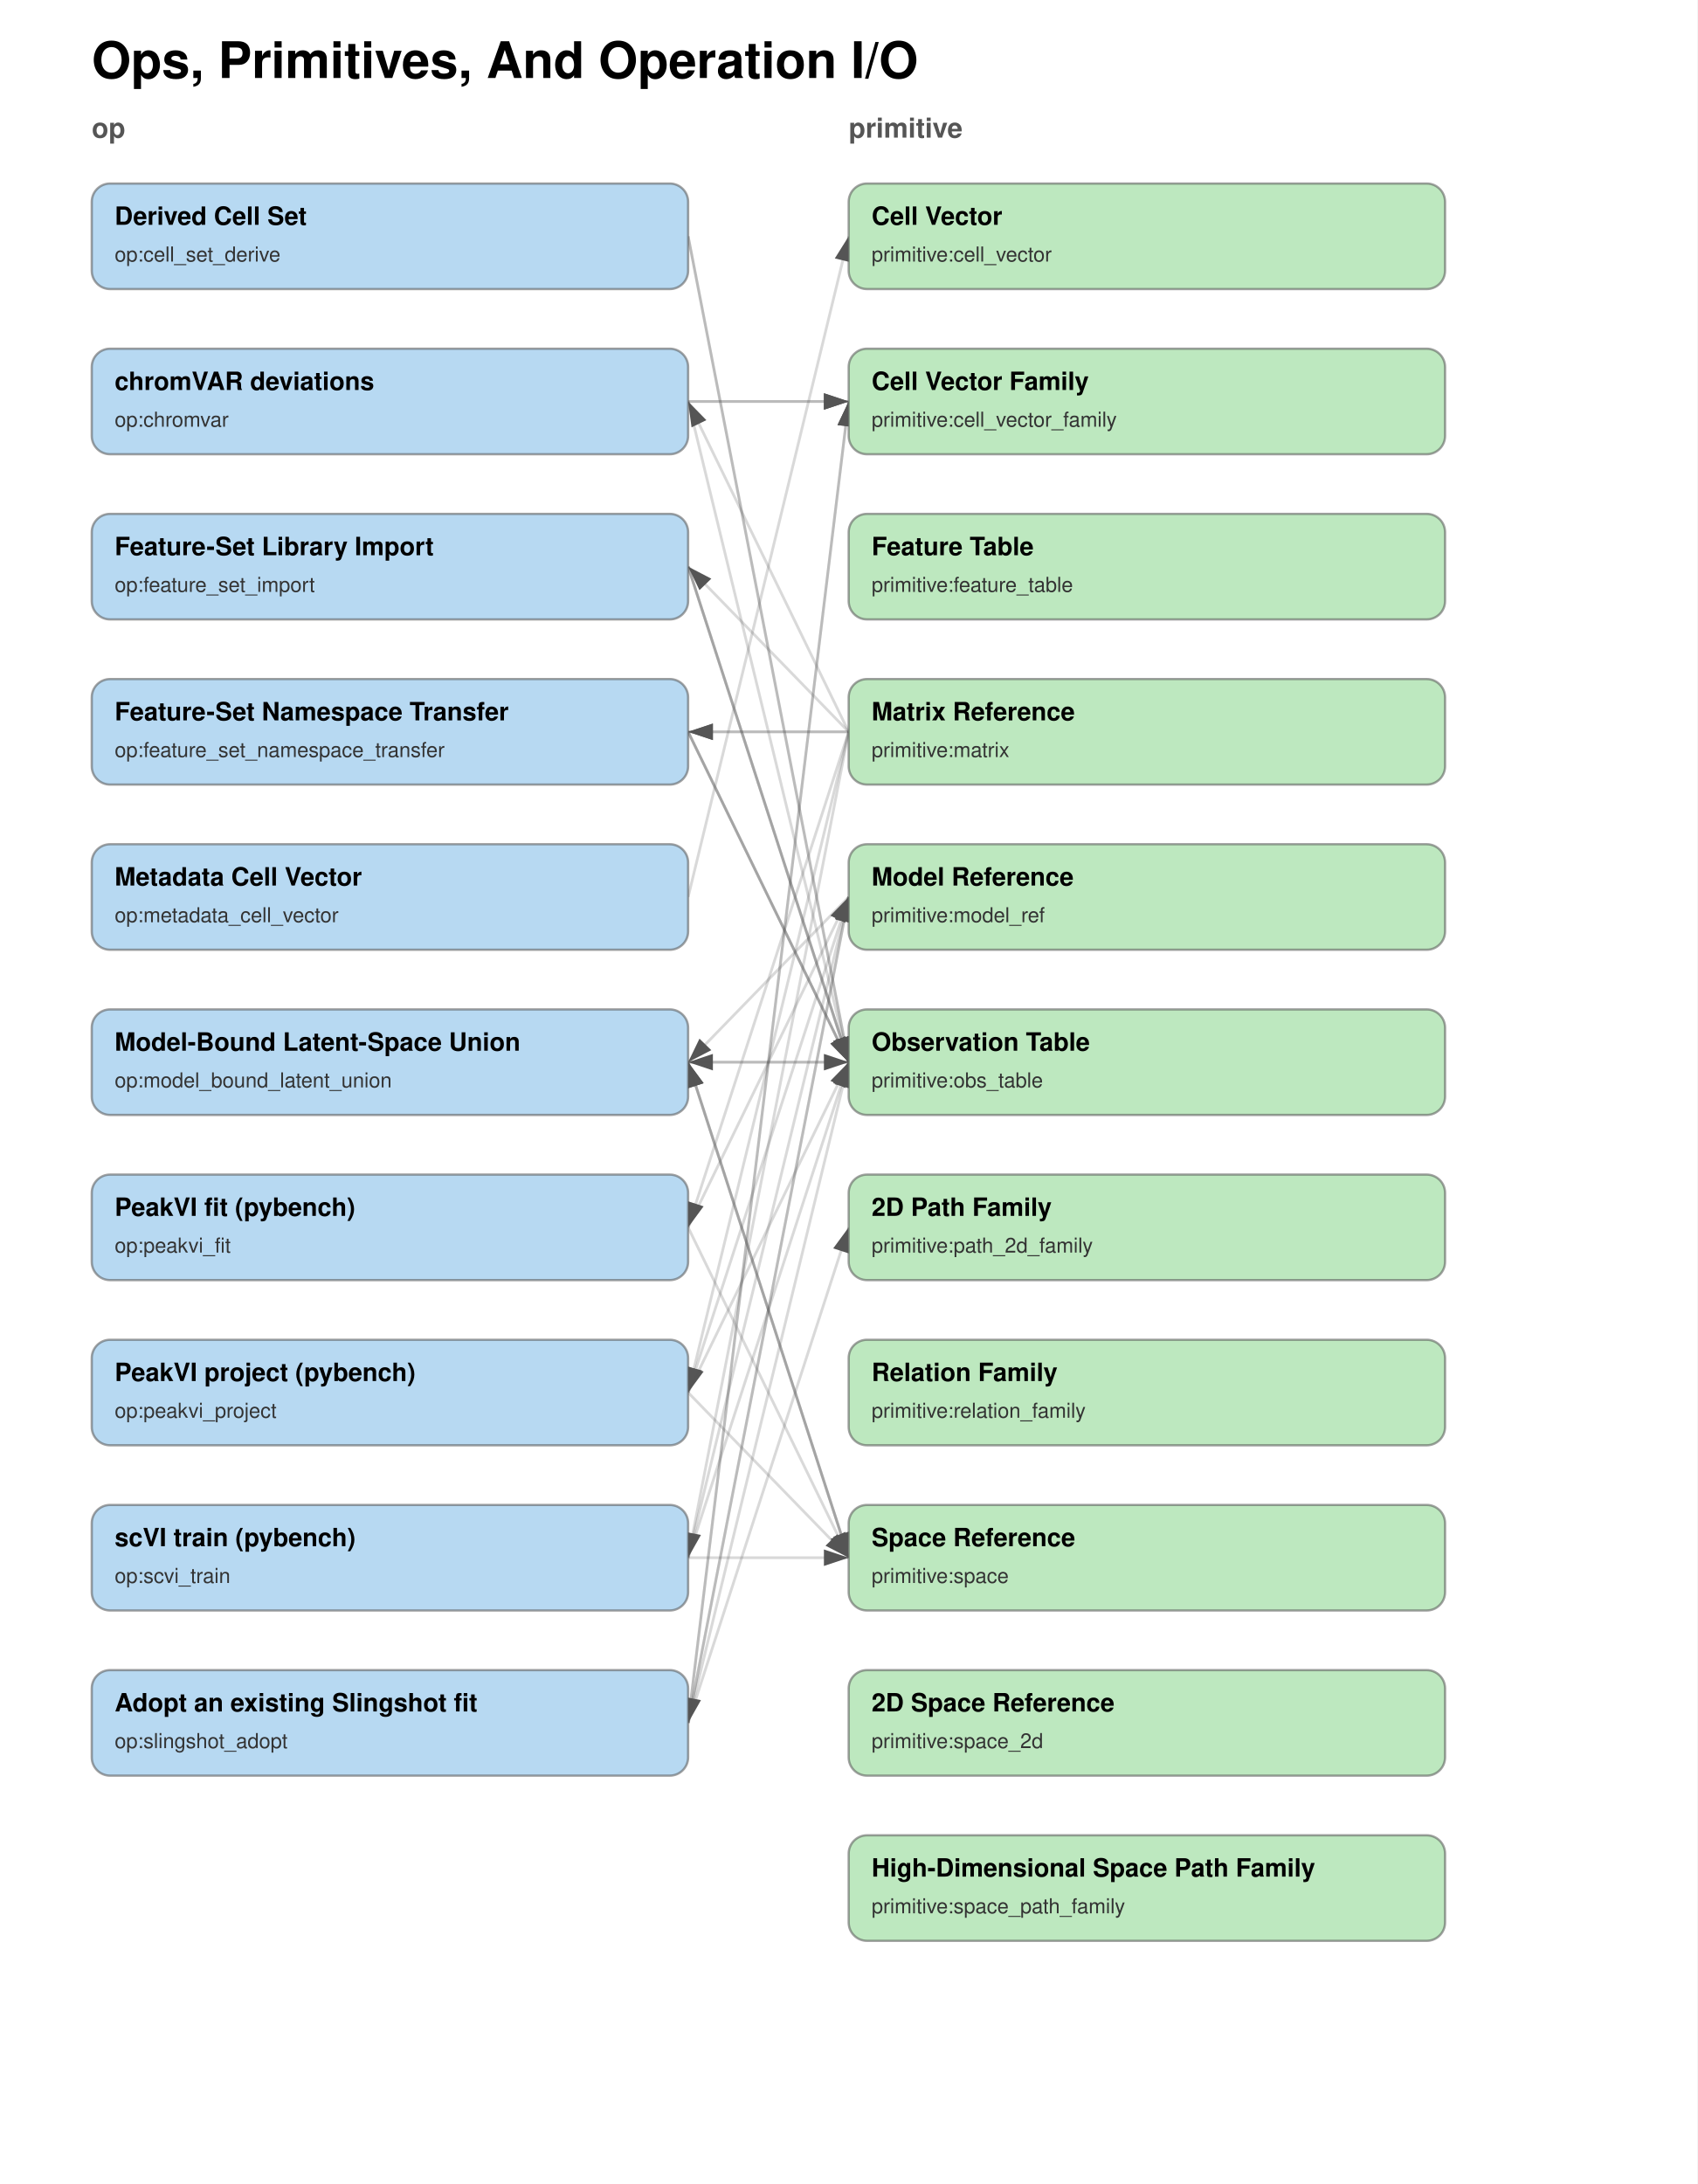
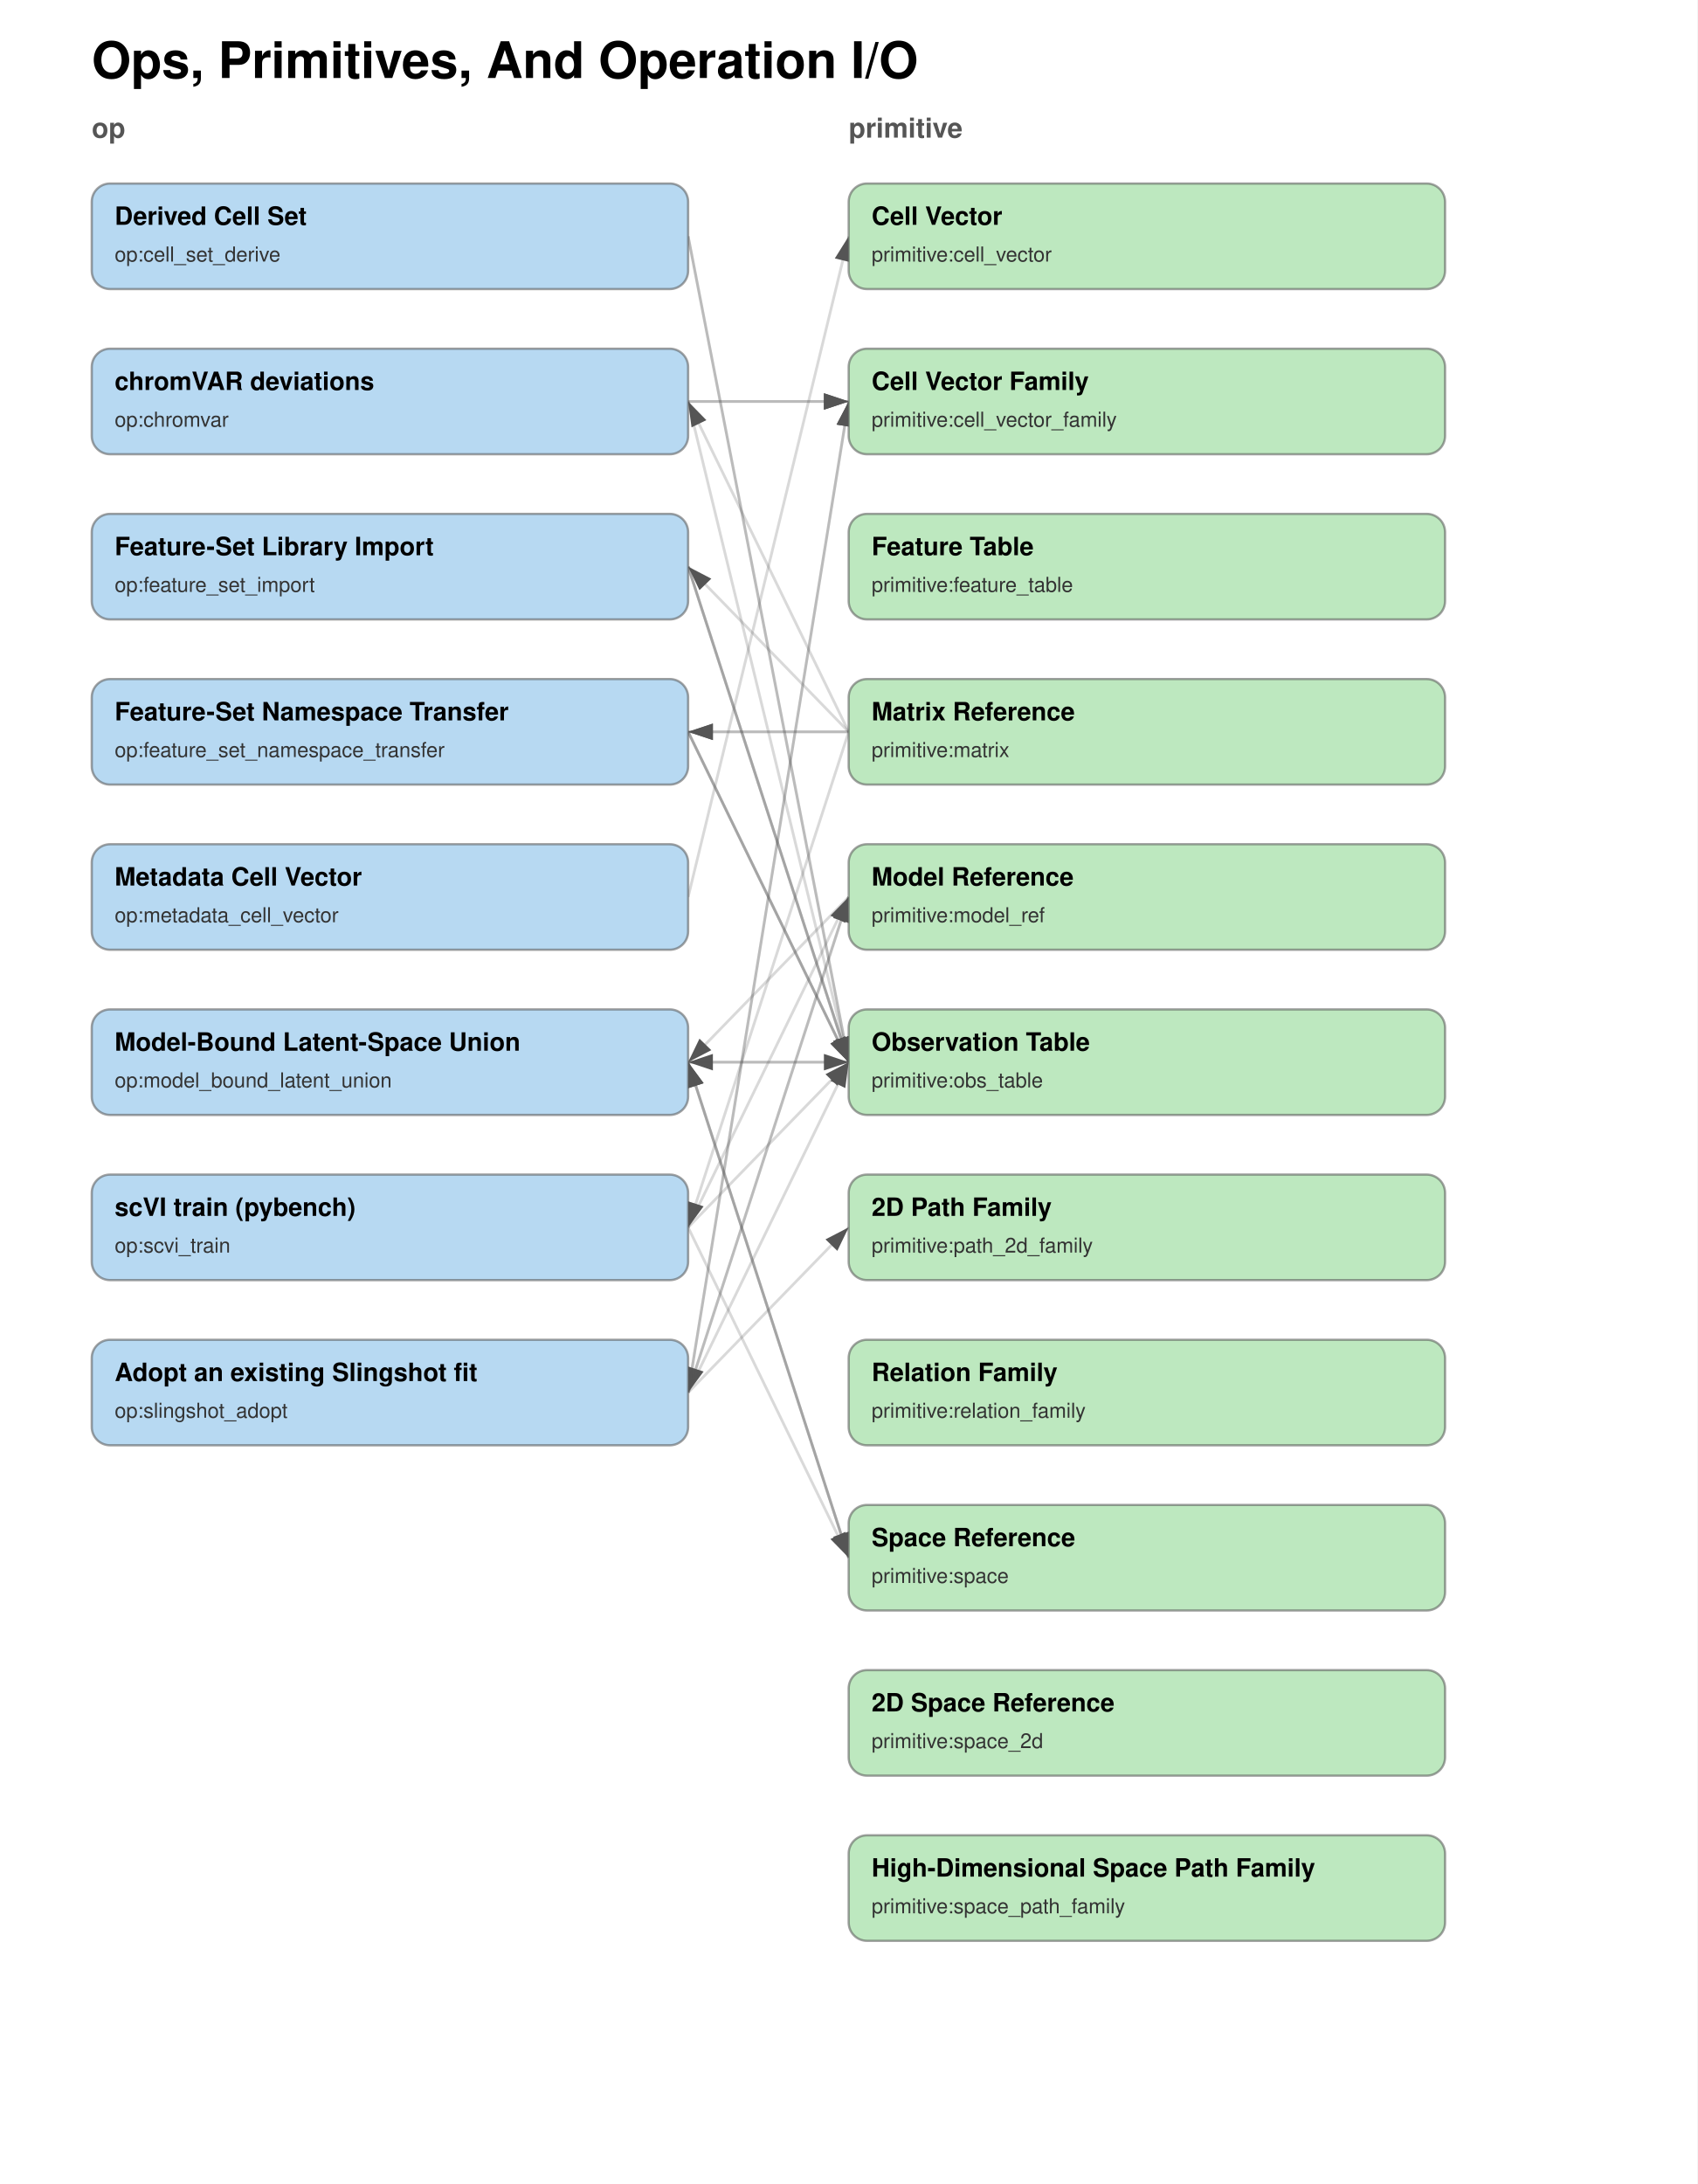
<svg xmlns="http://www.w3.org/2000/svg" width="740" height="952" viewBox="0 0 740 952">
  <rect width="100%" height="100%" fill="white" />
  <defs>
    <marker id="arrow" markerWidth="10" markerHeight="10" refX="9" refY="3" orient="auto" markerUnits="strokeWidth">
      <path d="M0,0 L0,6 L9,3 z" fill="#555" />
    </marker>
  </defs>
  <text x="40" y="34" font-family="Helvetica,Arial,sans-serif" font-size="22" font-weight="700">Ops, Primitives, And Operation I/O</text>
  <text x="40" y="60" font-family="Helvetica,Arial,sans-serif" font-size="12" font-weight="700" fill="#555">op</text>
  <text x="370" y="60" font-family="Helvetica,Arial,sans-serif" font-size="12" font-weight="700" fill="#555">primitive</text>
  <line x1="370" y1="319" x2="300" y2="175" stroke="#555" stroke-opacity="0.22" stroke-width="1.2" marker-end="url(#arrow)" />
  <line x1="370" y1="319" x2="300" y2="247" stroke="#555" stroke-opacity="0.22" stroke-width="1.2" marker-end="url(#arrow)" />
  <line x1="370" y1="319" x2="300" y2="319" stroke="#555" stroke-opacity="0.22" stroke-width="1.2" marker-end="url(#arrow)" />
  <line x1="370" y1="319" x2="300" y2="319" stroke="#555" stroke-opacity="0.22" stroke-width="1.2" marker-end="url(#arrow)" />
  <line x1="370" y1="319" x2="300" y2="535" stroke="#555" stroke-opacity="0.22" stroke-width="1.2" marker-end="url(#arrow)" />
-   <line x1="370" y1="319" x2="300" y2="607" stroke="#555" stroke-opacity="0.22" stroke-width="1.2" marker-end="url(#arrow)" />
-   <line x1="370" y1="319" x2="300" y2="679" stroke="#555" stroke-opacity="0.22" stroke-width="1.2" marker-end="url(#arrow)" />
  <line x1="370" y1="391" x2="300" y2="463" stroke="#555" stroke-opacity="0.22" stroke-width="1.2" marker-end="url(#arrow)" />
  <line x1="370" y1="391" x2="300" y2="607" stroke="#555" stroke-opacity="0.22" stroke-width="1.2" marker-end="url(#arrow)" />
-   <line x1="370" y1="391" x2="300" y2="751" stroke="#555" stroke-opacity="0.22" stroke-width="1.2" marker-end="url(#arrow)" />
  <line x1="370" y1="463" x2="300" y2="463" stroke="#555" stroke-opacity="0.22" stroke-width="1.2" marker-end="url(#arrow)" />
  <line x1="370" y1="679" x2="300" y2="463" stroke="#555" stroke-opacity="0.22" stroke-width="1.2" marker-end="url(#arrow)" />
  <line x1="370" y1="679" x2="300" y2="463" stroke="#555" stroke-opacity="0.22" stroke-width="1.2" marker-end="url(#arrow)" />
  <line x1="300" y1="103" x2="370" y2="463" stroke="#555" stroke-opacity="0.22" stroke-width="1.2" marker-end="url(#arrow)" />
  <line x1="300" y1="103" x2="370" y2="463" stroke="#555" stroke-opacity="0.22" stroke-width="1.2" marker-end="url(#arrow)" />
  <line x1="300" y1="175" x2="370" y2="175" stroke="#555" stroke-opacity="0.22" stroke-width="1.2" marker-end="url(#arrow)" />
  <line x1="300" y1="175" x2="370" y2="175" stroke="#555" stroke-opacity="0.22" stroke-width="1.2" marker-end="url(#arrow)" />
  <line x1="300" y1="175" x2="370" y2="463" stroke="#555" stroke-opacity="0.22" stroke-width="1.2" marker-end="url(#arrow)" />
  <line x1="300" y1="247" x2="370" y2="463" stroke="#555" stroke-opacity="0.22" stroke-width="1.2" marker-end="url(#arrow)" />
  <line x1="300" y1="247" x2="370" y2="463" stroke="#555" stroke-opacity="0.22" stroke-width="1.2" marker-end="url(#arrow)" />
  <line x1="300" y1="247" x2="370" y2="463" stroke="#555" stroke-opacity="0.22" stroke-width="1.2" marker-end="url(#arrow)" />
  <line x1="300" y1="319" x2="370" y2="463" stroke="#555" stroke-opacity="0.22" stroke-width="1.2" marker-end="url(#arrow)" />
  <line x1="300" y1="319" x2="370" y2="463" stroke="#555" stroke-opacity="0.22" stroke-width="1.2" marker-end="url(#arrow)" />
  <line x1="300" y1="319" x2="370" y2="463" stroke="#555" stroke-opacity="0.22" stroke-width="1.2" marker-end="url(#arrow)" />
  <line x1="300" y1="391" x2="370" y2="103" stroke="#555" stroke-opacity="0.22" stroke-width="1.2" marker-end="url(#arrow)" />
  <line x1="300" y1="463" x2="370" y2="463" stroke="#555" stroke-opacity="0.22" stroke-width="1.2" marker-end="url(#arrow)" />
  <line x1="300" y1="463" x2="370" y2="679" stroke="#555" stroke-opacity="0.22" stroke-width="1.2" marker-end="url(#arrow)" />
  <line x1="300" y1="535" x2="370" y2="391" stroke="#555" stroke-opacity="0.22" stroke-width="1.2" marker-end="url(#arrow)" />
+   <line x1="300" y1="535" x2="370" y2="463" stroke="#555" stroke-opacity="0.22" stroke-width="1.2" marker-end="url(#arrow)" />
  <line x1="300" y1="535" x2="370" y2="679" stroke="#555" stroke-opacity="0.22" stroke-width="1.2" marker-end="url(#arrow)" />
+   <line x1="300" y1="607" x2="370" y2="175" stroke="#555" stroke-opacity="0.22" stroke-width="1.2" marker-end="url(#arrow)" />
+   <line x1="300" y1="607" x2="370" y2="175" stroke="#555" stroke-opacity="0.22" stroke-width="1.2" marker-end="url(#arrow)" />
+   <line x1="300" y1="607" x2="370" y2="391" stroke="#555" stroke-opacity="0.22" stroke-width="1.2" marker-end="url(#arrow)" />
  <line x1="300" y1="607" x2="370" y2="463" stroke="#555" stroke-opacity="0.22" stroke-width="1.2" marker-end="url(#arrow)" />
-   <line x1="300" y1="607" x2="370" y2="679" stroke="#555" stroke-opacity="0.22" stroke-width="1.2" marker-end="url(#arrow)" />
-   <line x1="300" y1="679" x2="370" y2="391" stroke="#555" stroke-opacity="0.22" stroke-width="1.2" marker-end="url(#arrow)" />
-   <line x1="300" y1="679" x2="370" y2="463" stroke="#555" stroke-opacity="0.22" stroke-width="1.2" marker-end="url(#arrow)" />
-   <line x1="300" y1="679" x2="370" y2="679" stroke="#555" stroke-opacity="0.22" stroke-width="1.2" marker-end="url(#arrow)" />
-   <line x1="300" y1="751" x2="370" y2="175" stroke="#555" stroke-opacity="0.22" stroke-width="1.2" marker-end="url(#arrow)" />
-   <line x1="300" y1="751" x2="370" y2="175" stroke="#555" stroke-opacity="0.22" stroke-width="1.2" marker-end="url(#arrow)" />
-   <line x1="300" y1="751" x2="370" y2="391" stroke="#555" stroke-opacity="0.22" stroke-width="1.2" marker-end="url(#arrow)" />
-   <line x1="300" y1="751" x2="370" y2="463" stroke="#555" stroke-opacity="0.22" stroke-width="1.2" marker-end="url(#arrow)" />
-   <line x1="300" y1="751" x2="370" y2="535" stroke="#555" stroke-opacity="0.22" stroke-width="1.2" marker-end="url(#arrow)" />
+   <line x1="300" y1="607" x2="370" y2="535" stroke="#555" stroke-opacity="0.22" stroke-width="1.2" marker-end="url(#arrow)" />
  <g>
    <rect x="40" y="80" width="260" height="46" rx="8" fill="#b7d9f2" stroke="#555" stroke-opacity="0.55" />
    <text x="50" y="98" font-family="Helvetica,Arial,sans-serif" font-size="11" font-weight="700">Derived Cell Set</text>
    <text x="50" y="114" font-family="Helvetica,Arial,sans-serif" font-size="9" fill="#333">op:cell_set_derive</text>
  </g>
  <g>
    <rect x="40" y="152" width="260" height="46" rx="8" fill="#b7d9f2" stroke="#555" stroke-opacity="0.55" />
    <text x="50" y="170" font-family="Helvetica,Arial,sans-serif" font-size="11" font-weight="700">chromVAR deviations</text>
    <text x="50" y="186" font-family="Helvetica,Arial,sans-serif" font-size="9" fill="#333">op:chromvar</text>
  </g>
  <g>
    <rect x="40" y="224" width="260" height="46" rx="8" fill="#b7d9f2" stroke="#555" stroke-opacity="0.55" />
    <text x="50" y="242" font-family="Helvetica,Arial,sans-serif" font-size="11" font-weight="700">Feature-Set Library Import</text>
    <text x="50" y="258" font-family="Helvetica,Arial,sans-serif" font-size="9" fill="#333">op:feature_set_import</text>
  </g>
  <g>
    <rect x="40" y="296" width="260" height="46" rx="8" fill="#b7d9f2" stroke="#555" stroke-opacity="0.55" />
    <text x="50" y="314" font-family="Helvetica,Arial,sans-serif" font-size="11" font-weight="700">Feature-Set Namespace Transfer</text>
    <text x="50" y="330" font-family="Helvetica,Arial,sans-serif" font-size="9" fill="#333">op:feature_set_namespace_transfer</text>
  </g>
  <g>
    <rect x="40" y="368" width="260" height="46" rx="8" fill="#b7d9f2" stroke="#555" stroke-opacity="0.55" />
    <text x="50" y="386" font-family="Helvetica,Arial,sans-serif" font-size="11" font-weight="700">Metadata Cell Vector</text>
    <text x="50" y="402" font-family="Helvetica,Arial,sans-serif" font-size="9" fill="#333">op:metadata_cell_vector</text>
  </g>
  <g>
    <rect x="40" y="440" width="260" height="46" rx="8" fill="#b7d9f2" stroke="#555" stroke-opacity="0.55" />
    <text x="50" y="458" font-family="Helvetica,Arial,sans-serif" font-size="11" font-weight="700">Model-Bound Latent-Space Union</text>
    <text x="50" y="474" font-family="Helvetica,Arial,sans-serif" font-size="9" fill="#333">op:model_bound_latent_union</text>
  </g>
  <g>
    <rect x="40" y="512" width="260" height="46" rx="8" fill="#b7d9f2" stroke="#555" stroke-opacity="0.55" />
-     <text x="50" y="530" font-family="Helvetica,Arial,sans-serif" font-size="11" font-weight="700">PeakVI fit (pybench)</text>
-     <text x="50" y="546" font-family="Helvetica,Arial,sans-serif" font-size="9" fill="#333">op:peakvi_fit</text>
+     <text x="50" y="530" font-family="Helvetica,Arial,sans-serif" font-size="11" font-weight="700">scVI train (pybench)</text>
+     <text x="50" y="546" font-family="Helvetica,Arial,sans-serif" font-size="9" fill="#333">op:scvi_train</text>
  </g>
  <g>
    <rect x="40" y="584" width="260" height="46" rx="8" fill="#b7d9f2" stroke="#555" stroke-opacity="0.55" />
-     <text x="50" y="602" font-family="Helvetica,Arial,sans-serif" font-size="11" font-weight="700">PeakVI project (pybench)</text>
-     <text x="50" y="618" font-family="Helvetica,Arial,sans-serif" font-size="9" fill="#333">op:peakvi_project</text>
-   </g>
-   <g>
-     <rect x="40" y="656" width="260" height="46" rx="8" fill="#b7d9f2" stroke="#555" stroke-opacity="0.55" />
-     <text x="50" y="674" font-family="Helvetica,Arial,sans-serif" font-size="11" font-weight="700">scVI train (pybench)</text>
-     <text x="50" y="690" font-family="Helvetica,Arial,sans-serif" font-size="9" fill="#333">op:scvi_train</text>
-   </g>
-   <g>
-     <rect x="40" y="728" width="260" height="46" rx="8" fill="#b7d9f2" stroke="#555" stroke-opacity="0.55" />
-     <text x="50" y="746" font-family="Helvetica,Arial,sans-serif" font-size="11" font-weight="700">Adopt an existing Slingshot fit</text>
-     <text x="50" y="762" font-family="Helvetica,Arial,sans-serif" font-size="9" fill="#333">op:slingshot_adopt</text>
+     <text x="50" y="602" font-family="Helvetica,Arial,sans-serif" font-size="11" font-weight="700">Adopt an existing Slingshot fit</text>
+     <text x="50" y="618" font-family="Helvetica,Arial,sans-serif" font-size="9" fill="#333">op:slingshot_adopt</text>
  </g>
  <g>
    <rect x="370" y="80" width="260" height="46" rx="8" fill="#bde8bf" stroke="#555" stroke-opacity="0.55" />
    <text x="380" y="98" font-family="Helvetica,Arial,sans-serif" font-size="11" font-weight="700">Cell Vector</text>
    <text x="380" y="114" font-family="Helvetica,Arial,sans-serif" font-size="9" fill="#333">primitive:cell_vector</text>
  </g>
  <g>
    <rect x="370" y="152" width="260" height="46" rx="8" fill="#bde8bf" stroke="#555" stroke-opacity="0.55" />
    <text x="380" y="170" font-family="Helvetica,Arial,sans-serif" font-size="11" font-weight="700">Cell Vector Family</text>
    <text x="380" y="186" font-family="Helvetica,Arial,sans-serif" font-size="9" fill="#333">primitive:cell_vector_family</text>
  </g>
  <g>
    <rect x="370" y="224" width="260" height="46" rx="8" fill="#bde8bf" stroke="#555" stroke-opacity="0.55" />
    <text x="380" y="242" font-family="Helvetica,Arial,sans-serif" font-size="11" font-weight="700">Feature Table</text>
    <text x="380" y="258" font-family="Helvetica,Arial,sans-serif" font-size="9" fill="#333">primitive:feature_table</text>
  </g>
  <g>
    <rect x="370" y="296" width="260" height="46" rx="8" fill="#bde8bf" stroke="#555" stroke-opacity="0.55" />
    <text x="380" y="314" font-family="Helvetica,Arial,sans-serif" font-size="11" font-weight="700">Matrix Reference</text>
    <text x="380" y="330" font-family="Helvetica,Arial,sans-serif" font-size="9" fill="#333">primitive:matrix</text>
  </g>
  <g>
    <rect x="370" y="368" width="260" height="46" rx="8" fill="#bde8bf" stroke="#555" stroke-opacity="0.55" />
    <text x="380" y="386" font-family="Helvetica,Arial,sans-serif" font-size="11" font-weight="700">Model Reference</text>
    <text x="380" y="402" font-family="Helvetica,Arial,sans-serif" font-size="9" fill="#333">primitive:model_ref</text>
  </g>
  <g>
    <rect x="370" y="440" width="260" height="46" rx="8" fill="#bde8bf" stroke="#555" stroke-opacity="0.55" />
    <text x="380" y="458" font-family="Helvetica,Arial,sans-serif" font-size="11" font-weight="700">Observation Table</text>
    <text x="380" y="474" font-family="Helvetica,Arial,sans-serif" font-size="9" fill="#333">primitive:obs_table</text>
  </g>
  <g>
    <rect x="370" y="512" width="260" height="46" rx="8" fill="#bde8bf" stroke="#555" stroke-opacity="0.55" />
    <text x="380" y="530" font-family="Helvetica,Arial,sans-serif" font-size="11" font-weight="700">2D Path Family</text>
    <text x="380" y="546" font-family="Helvetica,Arial,sans-serif" font-size="9" fill="#333">primitive:path_2d_family</text>
  </g>
  <g>
    <rect x="370" y="584" width="260" height="46" rx="8" fill="#bde8bf" stroke="#555" stroke-opacity="0.55" />
    <text x="380" y="602" font-family="Helvetica,Arial,sans-serif" font-size="11" font-weight="700">Relation Family</text>
    <text x="380" y="618" font-family="Helvetica,Arial,sans-serif" font-size="9" fill="#333">primitive:relation_family</text>
  </g>
  <g>
    <rect x="370" y="656" width="260" height="46" rx="8" fill="#bde8bf" stroke="#555" stroke-opacity="0.55" />
    <text x="380" y="674" font-family="Helvetica,Arial,sans-serif" font-size="11" font-weight="700">Space Reference</text>
    <text x="380" y="690" font-family="Helvetica,Arial,sans-serif" font-size="9" fill="#333">primitive:space</text>
  </g>
  <g>
    <rect x="370" y="728" width="260" height="46" rx="8" fill="#bde8bf" stroke="#555" stroke-opacity="0.55" />
    <text x="380" y="746" font-family="Helvetica,Arial,sans-serif" font-size="11" font-weight="700">2D Space Reference</text>
    <text x="380" y="762" font-family="Helvetica,Arial,sans-serif" font-size="9" fill="#333">primitive:space_2d</text>
  </g>
  <g>
    <rect x="370" y="800" width="260" height="46" rx="8" fill="#bde8bf" stroke="#555" stroke-opacity="0.55" />
    <text x="380" y="818" font-family="Helvetica,Arial,sans-serif" font-size="11" font-weight="700">High-Dimensional Space Path Family</text>
    <text x="380" y="834" font-family="Helvetica,Arial,sans-serif" font-size="9" fill="#333">primitive:space_path_family</text>
  </g>
</svg>
